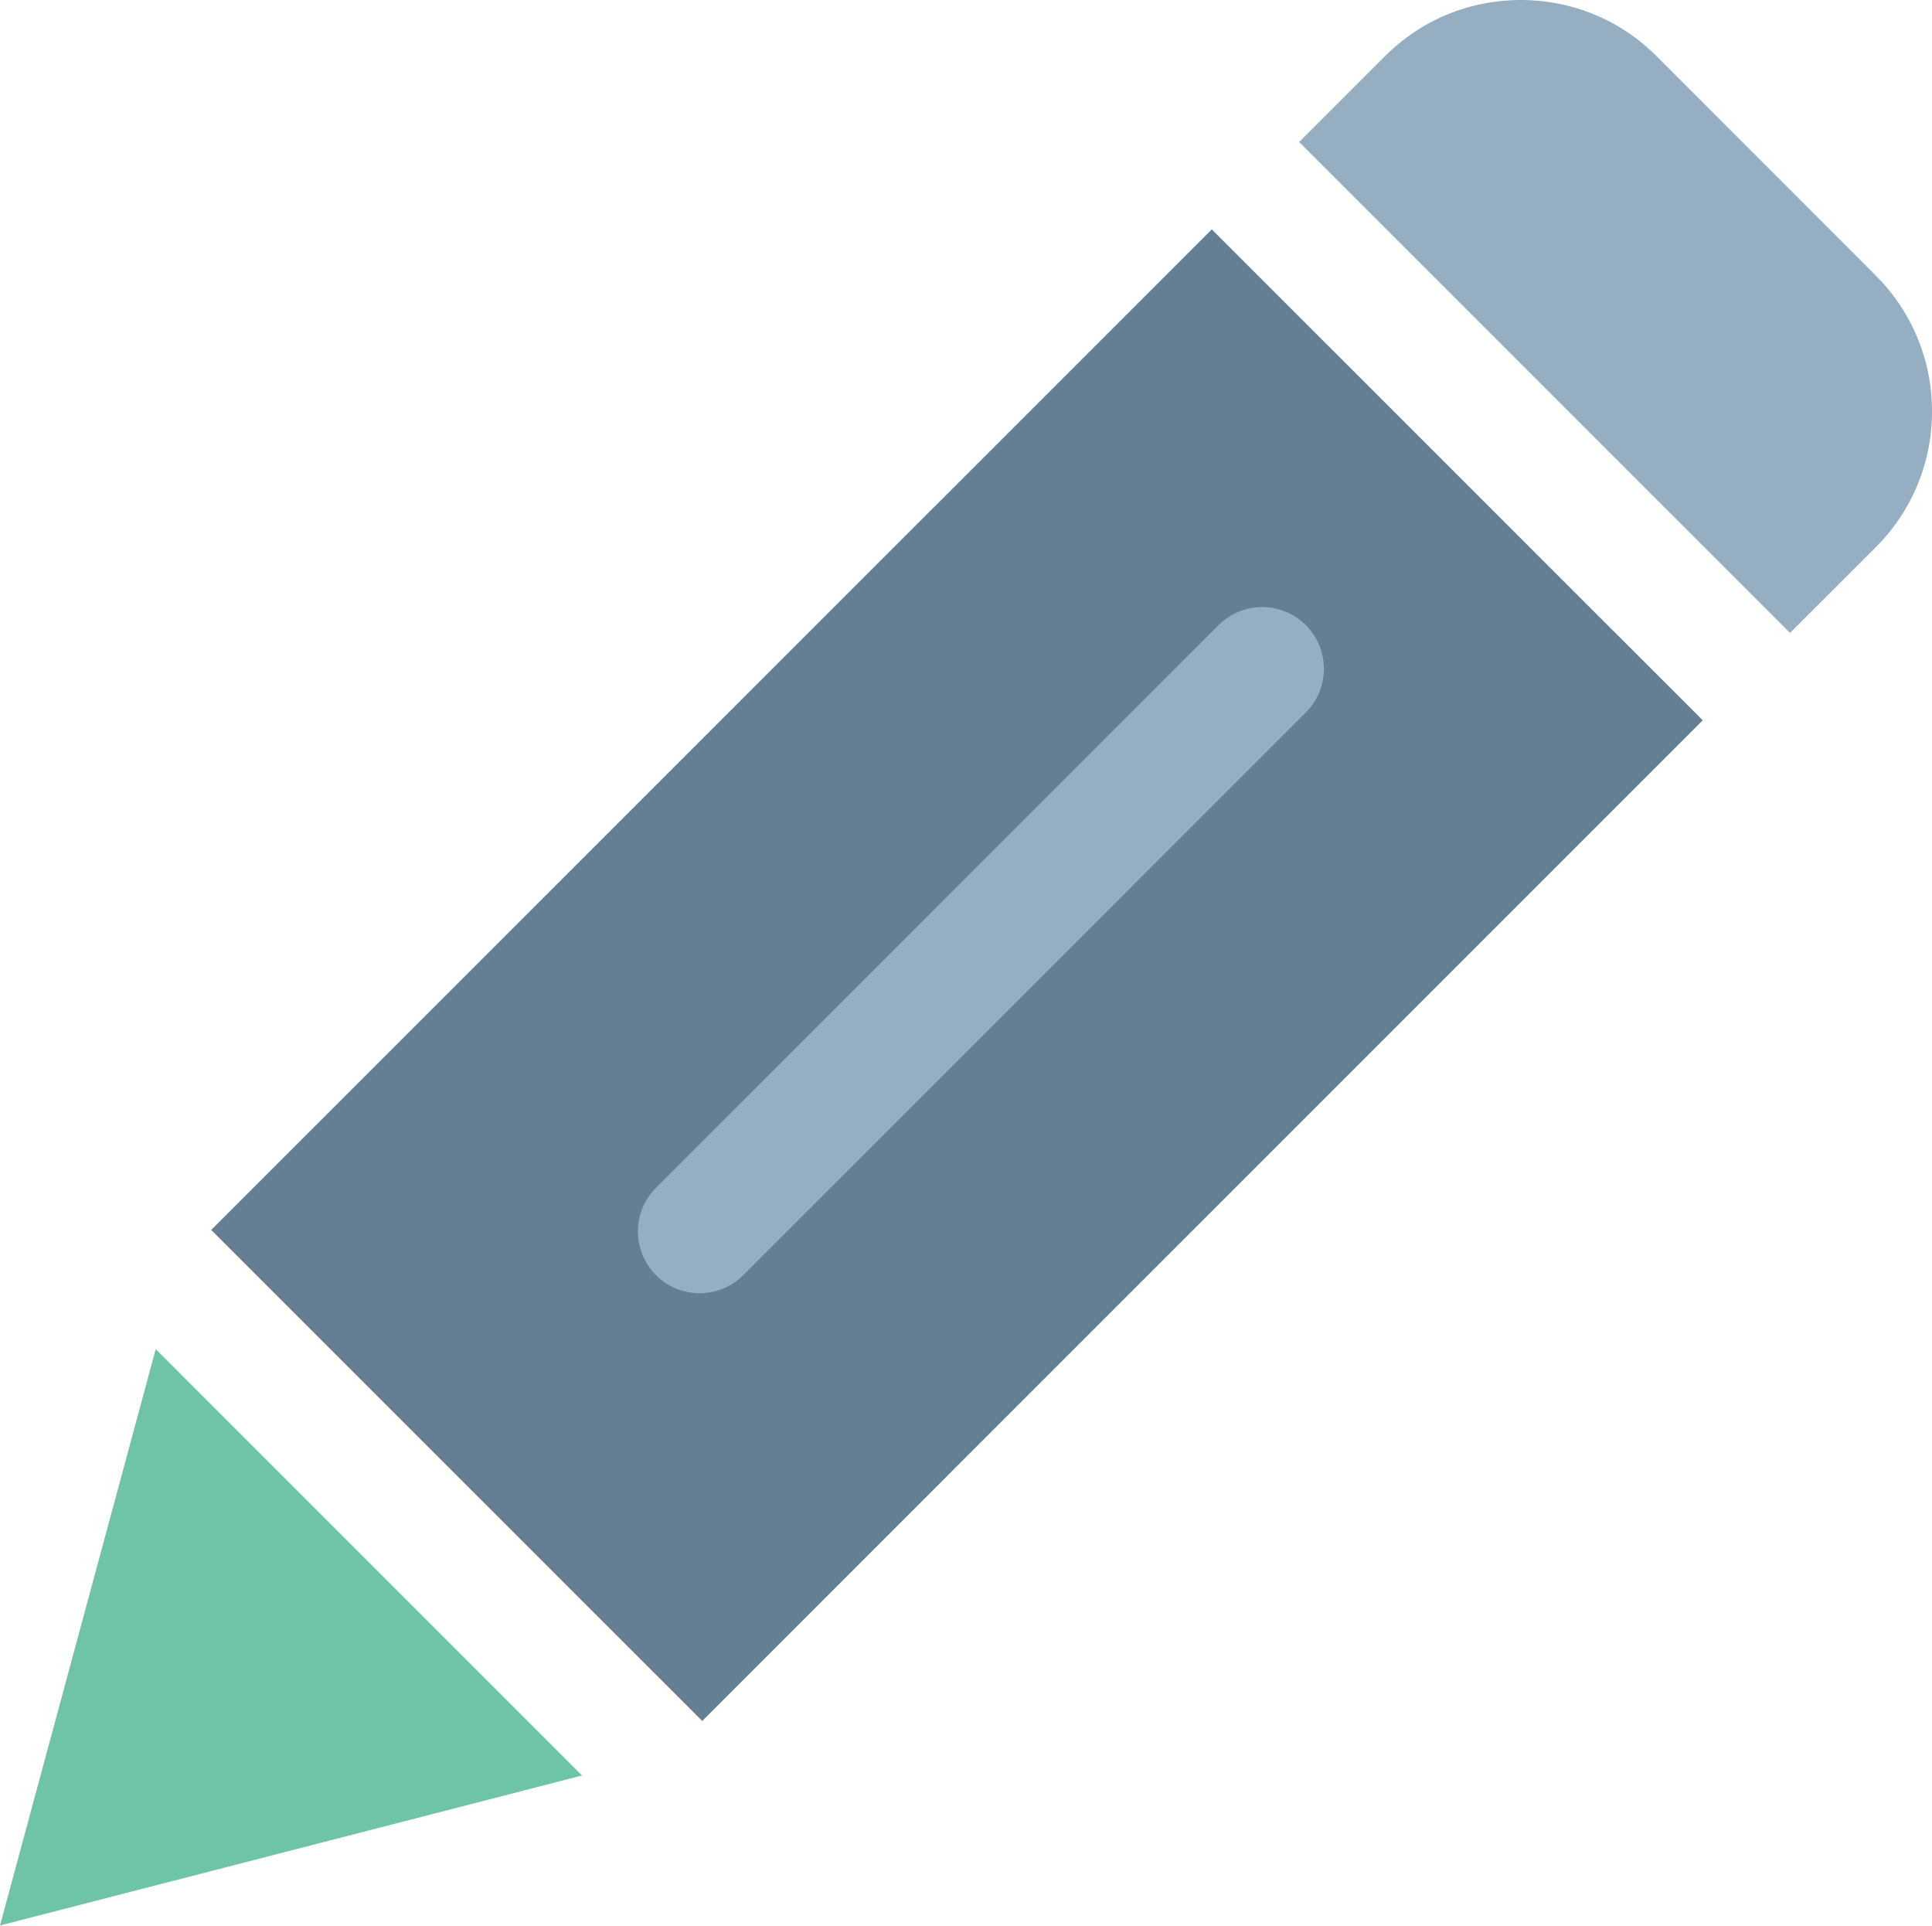
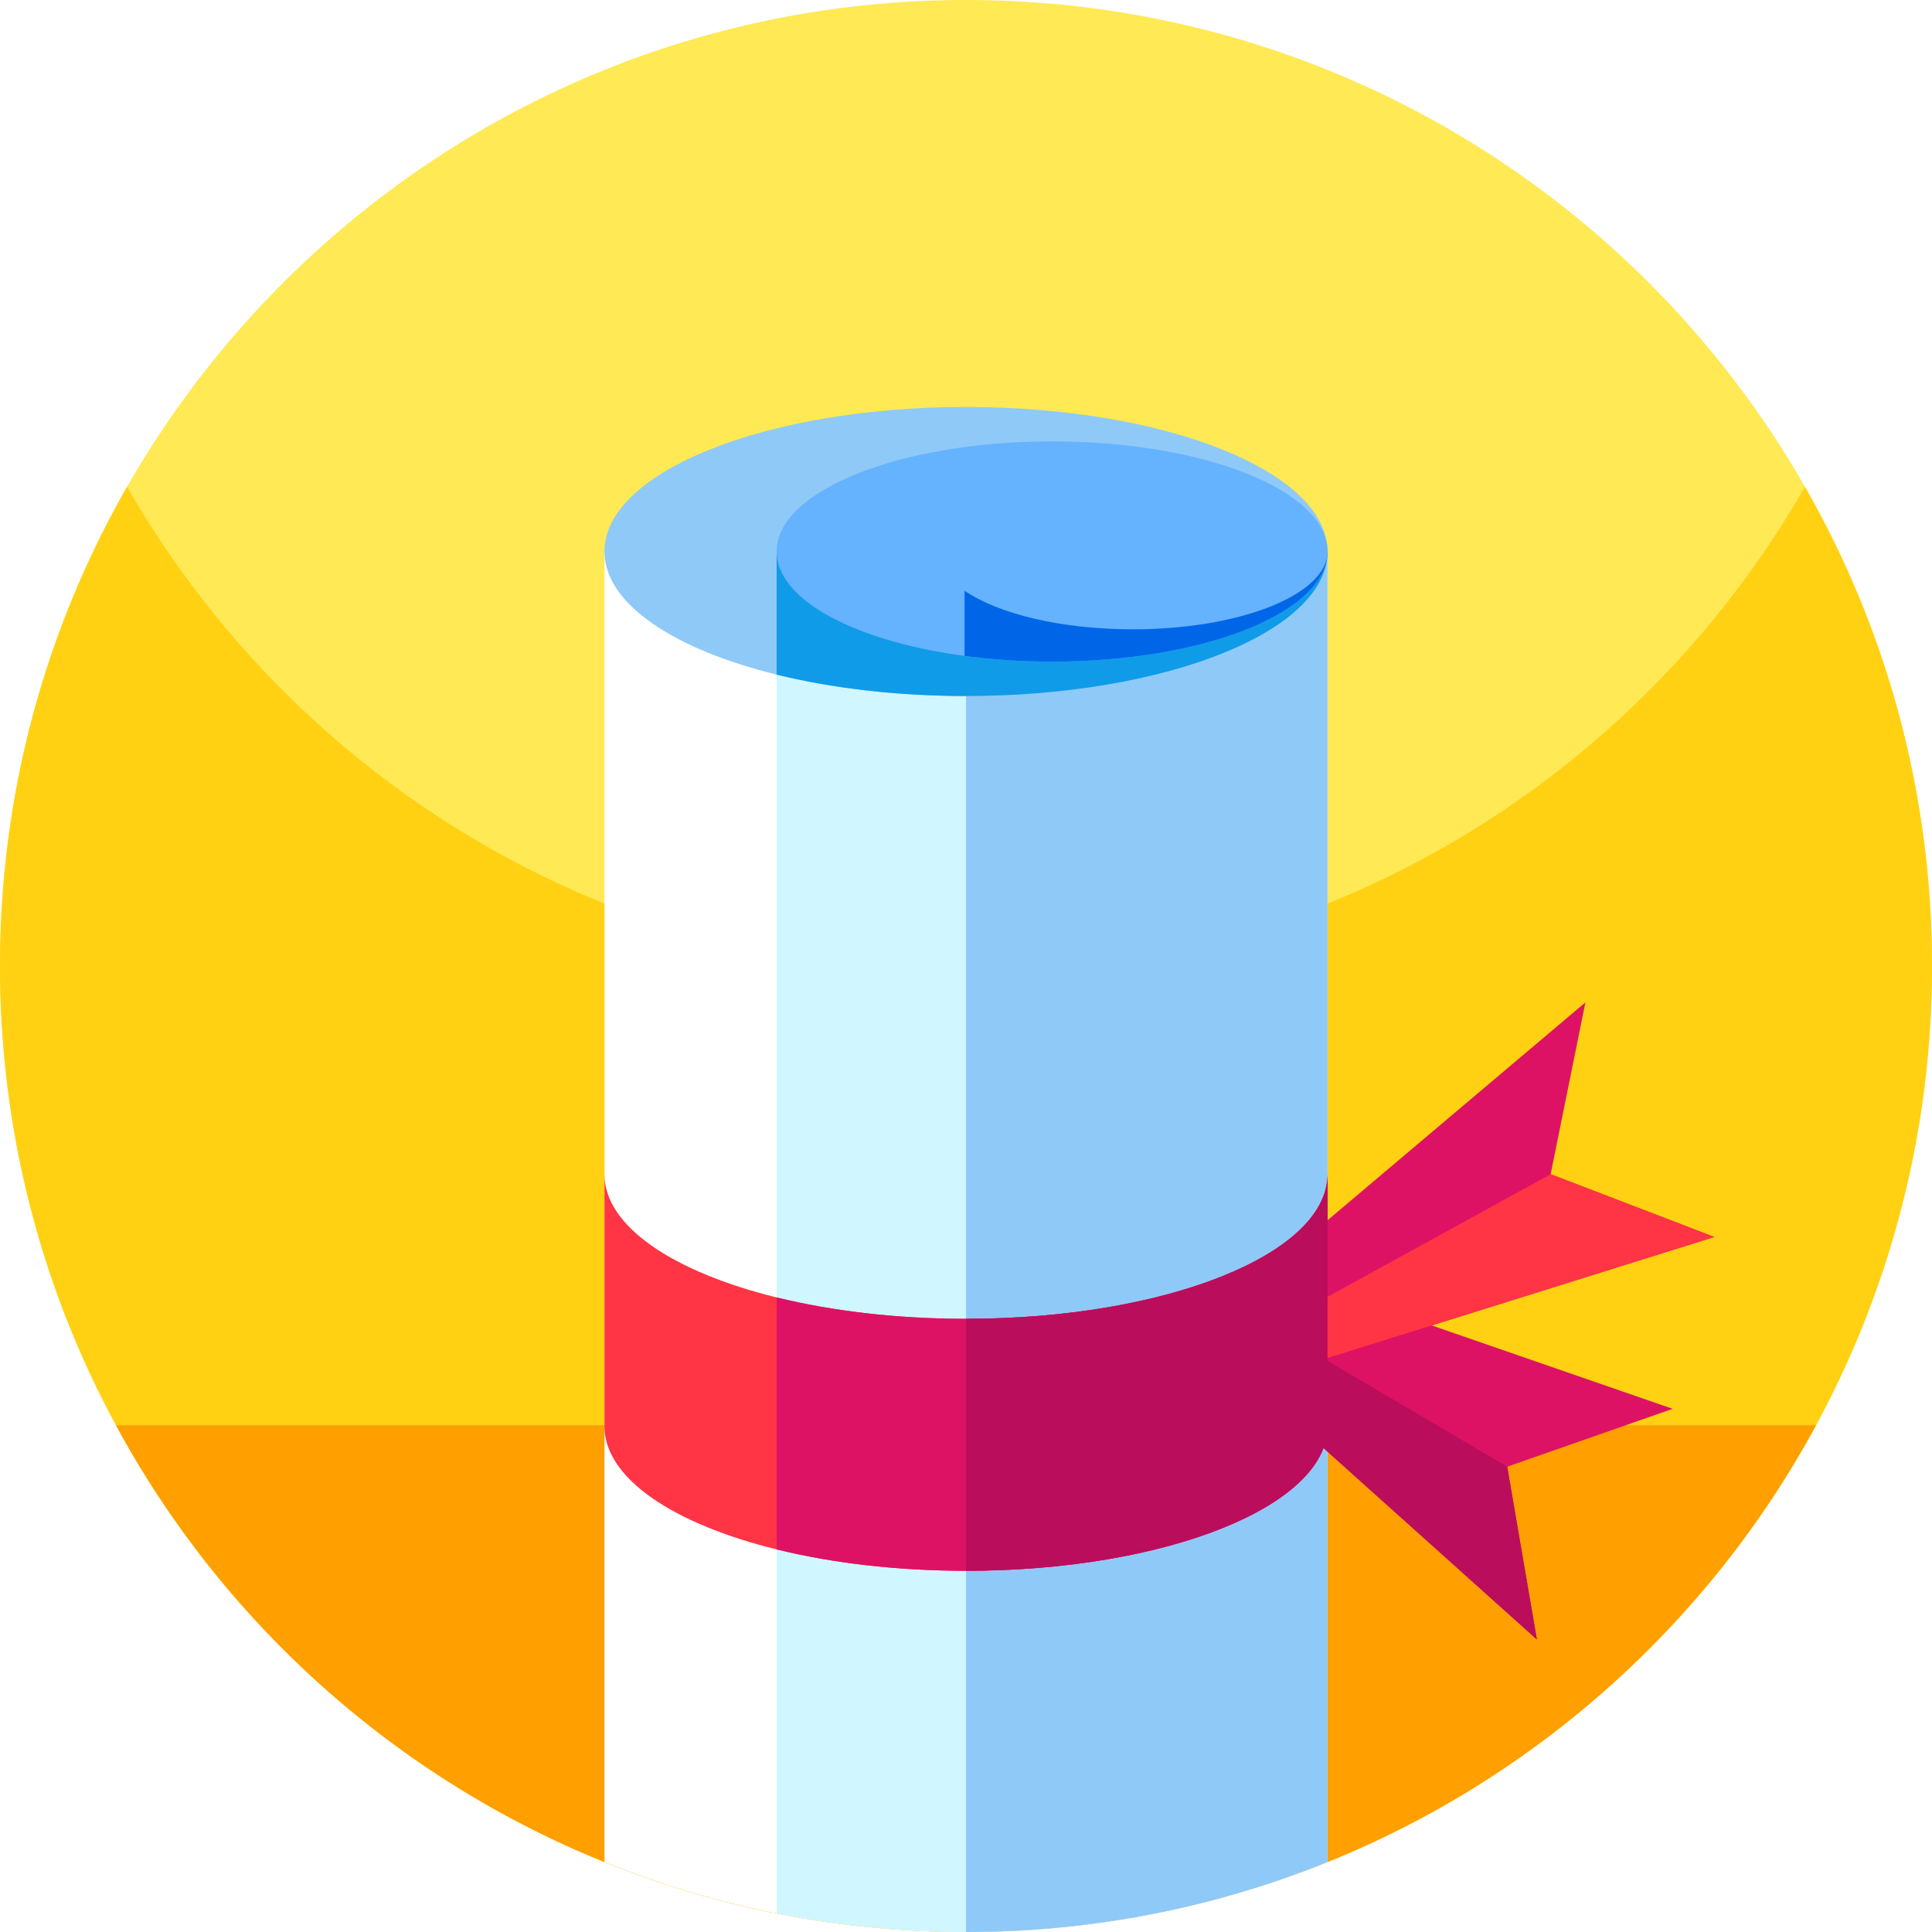
- <svg xmlns="http://www.w3.org/2000/svg" enable-background="new 0 0 91 91" height="89.202" id="Layer_1" version="1.1" viewBox="0 0 89.513 89.202" width="89.513" xml:space="preserve">
-   <defs id="defs69" />
-   <g id="g64" transform="translate(-0.8,-0.851)">
-     <g id="g62">
-       <polygon points="27.767,83.105 12.858,68.197 8.015,63.352 0.8,90.053 " id="polygon54" style="fill:#6ec4a7" />
-       <path d="M 10.585,57.832 21.958,69.205 33.335,80.578 79.69,34.22 56.944,11.478 Z" id="path56" style="fill:#647f94" />
-       <path d="m 61.302,29.813 c 1.117,1.117 1.117,2.93 0,4.047 L 35.239,59.924 c -0.559,0.559 -1.291,0.838 -2.023,0.838 -0.732,0 -1.465,-0.279 -2.021,-0.838 -1.119,-1.119 -1.119,-2.93 0,-4.047 L 57.254,29.813 c 1.118,-1.117 2.931,-1.117 4.048,0 z" id="path58" style="fill:#95aec2" />
-       <path d="M 87.704,13.612 77.558,3.459 C 75.878,1.776 73.64,0.851 71.259,0.851 c -2.377,0 -4.615,0.925 -6.295,2.607 l -3.973,3.973 22.744,22.742 3.969,-3.968 c 1.684,-1.682 2.609,-3.917 2.609,-6.295 0,-2.38 -0.925,-4.615 -2.609,-6.298 z" id="path60" style="fill:#95aec2" />
-     </g>
+ <svg xmlns="http://www.w3.org/2000/svg" height="512pt" version="1.1" viewBox="0 0 512 512" width="512pt">
+   <g id="surface1">
+     <path d="M 512 256 C 512 397.387 397.387 512 256 512 C 114.613 512 0 397.387 0 256 C 0 114.613 114.613 0 256 0 C 397.387 0 512 114.613 512 256 Z M 512 256 " style=" stroke:none;fill-rule:nonzero;fill:rgb(100%,91.373%,33.333%);fill-opacity:1;" />
+     <path d="M 512 256 C 512 282.051 508.109 307.191 500.871 330.871 C 468.859 435.719 371.328 512 256 512 C 151.441 512 61.512 449.301 21.77 359.449 C 7.77 327.82 0 292.82 0 256 C 0 209.781 12.25 166.43 33.68 129 C 77.801 206.07 160.84 258 256 258 C 351.16 258 434.211 206.07 478.32 129 C 499.75 166.43 512 209.781 512 256 Z M 512 256 " style=" stroke:none;fill-rule:nonzero;fill:rgb(100%,81.961%,7.059%);fill-opacity:1;" />
+     <path d="M 30.742 377.703 C 37.898 390.922 46.172 403.441 55.461 415.129 C 102.359 474.148 174.762 512 256 512 C 337.238 512 409.641 474.148 456.539 415.129 C 465.828 403.441 474.102 390.922 481.258 377.703 Z M 30.742 377.703 " style=" stroke:none;fill-rule:nonzero;fill:rgb(100%,62.353%,0%);fill-opacity:1;" />
+     <path d="M 351.809 146.148 L 351.809 493.461 C 322.219 505.422 289.879 512 256.012 512 L 256 512 C 238.828 512 222.051 510.309 205.82 507.078 C 190.039 503.949 174.781 499.359 160.191 493.461 L 160.191 146.148 Z M 351.809 146.148 " style=" stroke:none;fill-rule:nonzero;fill:rgb(100%,100%,100%);fill-opacity:1;" />
+     <path d="M 351.809 146.148 L 351.809 493.461 C 322.219 505.422 289.879 512 256.012 512 L 256 512 C 238.828 512 222.051 510.309 205.82 507.078 L 205.82 146.148 Z M 351.809 146.148 " style=" stroke:none;fill-rule:nonzero;fill:rgb(81.569%,96.471%,100%);fill-opacity:1;" />
+     <path d="M 351.809 146.148 L 351.809 493.461 C 322.219 505.422 289.879 512 256.012 512 L 256.012 146.148 Z M 351.809 146.148 " style=" stroke:none;fill-rule:nonzero;fill:rgb(56.078%,78.824%,96.863%);fill-opacity:1;" />
+     <path d="M 351.809 146.148 L 351.809 146.188 C 351.758 167.32 308.891 184.453 256.012 184.453 C 237.613 184.453 220.418 182.371 205.816 178.781 C 178.781 172.121 160.637 160.238 160.199 146.664 C 160.188 146.496 160.188 146.316 160.188 146.152 C 160.188 124.992 203.098 107.852 256.012 107.852 C 308.93 107.852 351.809 124.992 351.809 146.148 Z M 351.809 146.148 " style=" stroke:none;fill-rule:nonzero;fill:rgb(56.078%,78.824%,96.863%);fill-opacity:1;" />
+     <path d="M 351.809 146.148 L 351.809 146.188 C 351.758 167.32 308.891 184.453 256.012 184.453 C 237.613 184.453 220.418 182.371 205.816 178.781 L 205.816 146.152 L 351.809 146.152 Z M 351.809 146.148 " style=" stroke:none;fill-rule:nonzero;fill:rgb(5.882%,60.784%,90.98%);fill-opacity:1;" />
+     <path d="M 351.809 146.148 L 351.809 146.176 C 351.809 146.383 351.797 146.586 351.785 146.777 L 351.746 147.242 C 350.32 162.844 318.23 175.328 278.824 175.328 C 268.02 175.328 257.781 174.391 248.555 172.711 C 223.625 168.168 206.199 158.172 205.828 146.535 C 205.816 146.422 205.816 146.277 205.816 146.148 C 205.816 130.035 238.508 116.973 278.824 116.973 C 319.141 116.973 351.809 130.035 351.809 146.148 Z M 351.809 146.148 " style=" stroke:none;fill-rule:nonzero;fill:rgb(39.608%,69.804%,100%);fill-opacity:1;" />
+     <path d="M 300.191 166.781 C 281.18 166.781 264.574 162.676 255.613 156.559 L 255.613 173.82 C 262.906 174.797 270.707 175.328 278.824 175.328 C 318.23 175.328 350.32 162.844 351.746 147.238 C 350.336 158.121 327.805 166.781 300.191 166.781 Z M 300.191 166.781 " style=" stroke:none;fill-rule:nonzero;fill:rgb(0%,40%,90.98%);fill-opacity:1;" />
+     <path d="M 351.812 311.199 L 351.812 377.98 C 351.812 399.129 308.922 416.277 256.008 416.277 C 237.605 416.277 220.414 414.203 205.816 410.609 C 178.441 403.863 160.191 391.77 160.191 377.98 L 160.191 311.199 C 160.191 324.988 178.441 337.086 205.816 343.832 C 220.414 347.426 237.605 349.5 256.008 349.5 C 308.922 349.5 351.812 332.348 351.812 311.199 Z M 351.812 311.199 " style=" stroke:none;fill-rule:nonzero;fill:rgb(100%,20.392%,27.059%);fill-opacity:1;" />
+     <path d="M 351.812 311.199 L 351.812 377.98 C 351.812 399.129 308.922 416.277 256.008 416.277 C 237.605 416.277 220.414 414.203 205.816 410.609 L 205.816 343.832 C 220.414 347.426 237.605 349.5 256.008 349.5 C 308.922 349.5 351.812 332.348 351.812 311.199 Z M 351.812 311.199 " style=" stroke:none;fill-rule:nonzero;fill:rgb(86.667%,7.059%,39.608%);fill-opacity:1;" />
+     <path d="M 399.426 388.688 L 407.285 434.473 L 327.309 362.723 L 341.734 338.219 L 443.273 373.352 Z M 399.426 388.688 " style=" stroke:none;fill-rule:nonzero;fill:rgb(86.667%,7.059%,39.608%);fill-opacity:1;" />
+     <path d="M 407.285 434.473 L 327.309 362.723 L 334.523 350.469 L 399.426 388.688 Z M 407.285 434.473 " style=" stroke:none;fill-rule:nonzero;fill:rgb(72.941%,5.098%,36.078%);fill-opacity:1;" />
+     <path d="M 410.938 311.176 L 454.309 327.812 L 351.773 359.91 L 338.078 334.988 L 420.148 265.648 Z M 410.938 311.176 " style=" stroke:none;fill-rule:nonzero;fill:rgb(86.667%,7.059%,39.608%);fill-opacity:1;" />
+     <path d="M 454.309 327.812 L 351.773 359.91 L 344.926 347.449 L 410.938 311.176 Z M 454.309 327.812 " style=" stroke:none;fill-rule:nonzero;fill:rgb(100%,20.392%,27.059%);fill-opacity:1;" />
+     <path d="M 351.812 311.199 L 351.812 377.98 C 351.812 399.129 308.922 416.277 256.008 416.277 L 256.008 349.5 C 308.922 349.5 351.812 332.348 351.812 311.199 Z M 351.812 311.199 " style=" stroke:none;fill-rule:nonzero;fill:rgb(72.941%,5.098%,36.078%);fill-opacity:1;" />
  </g>
</svg>
